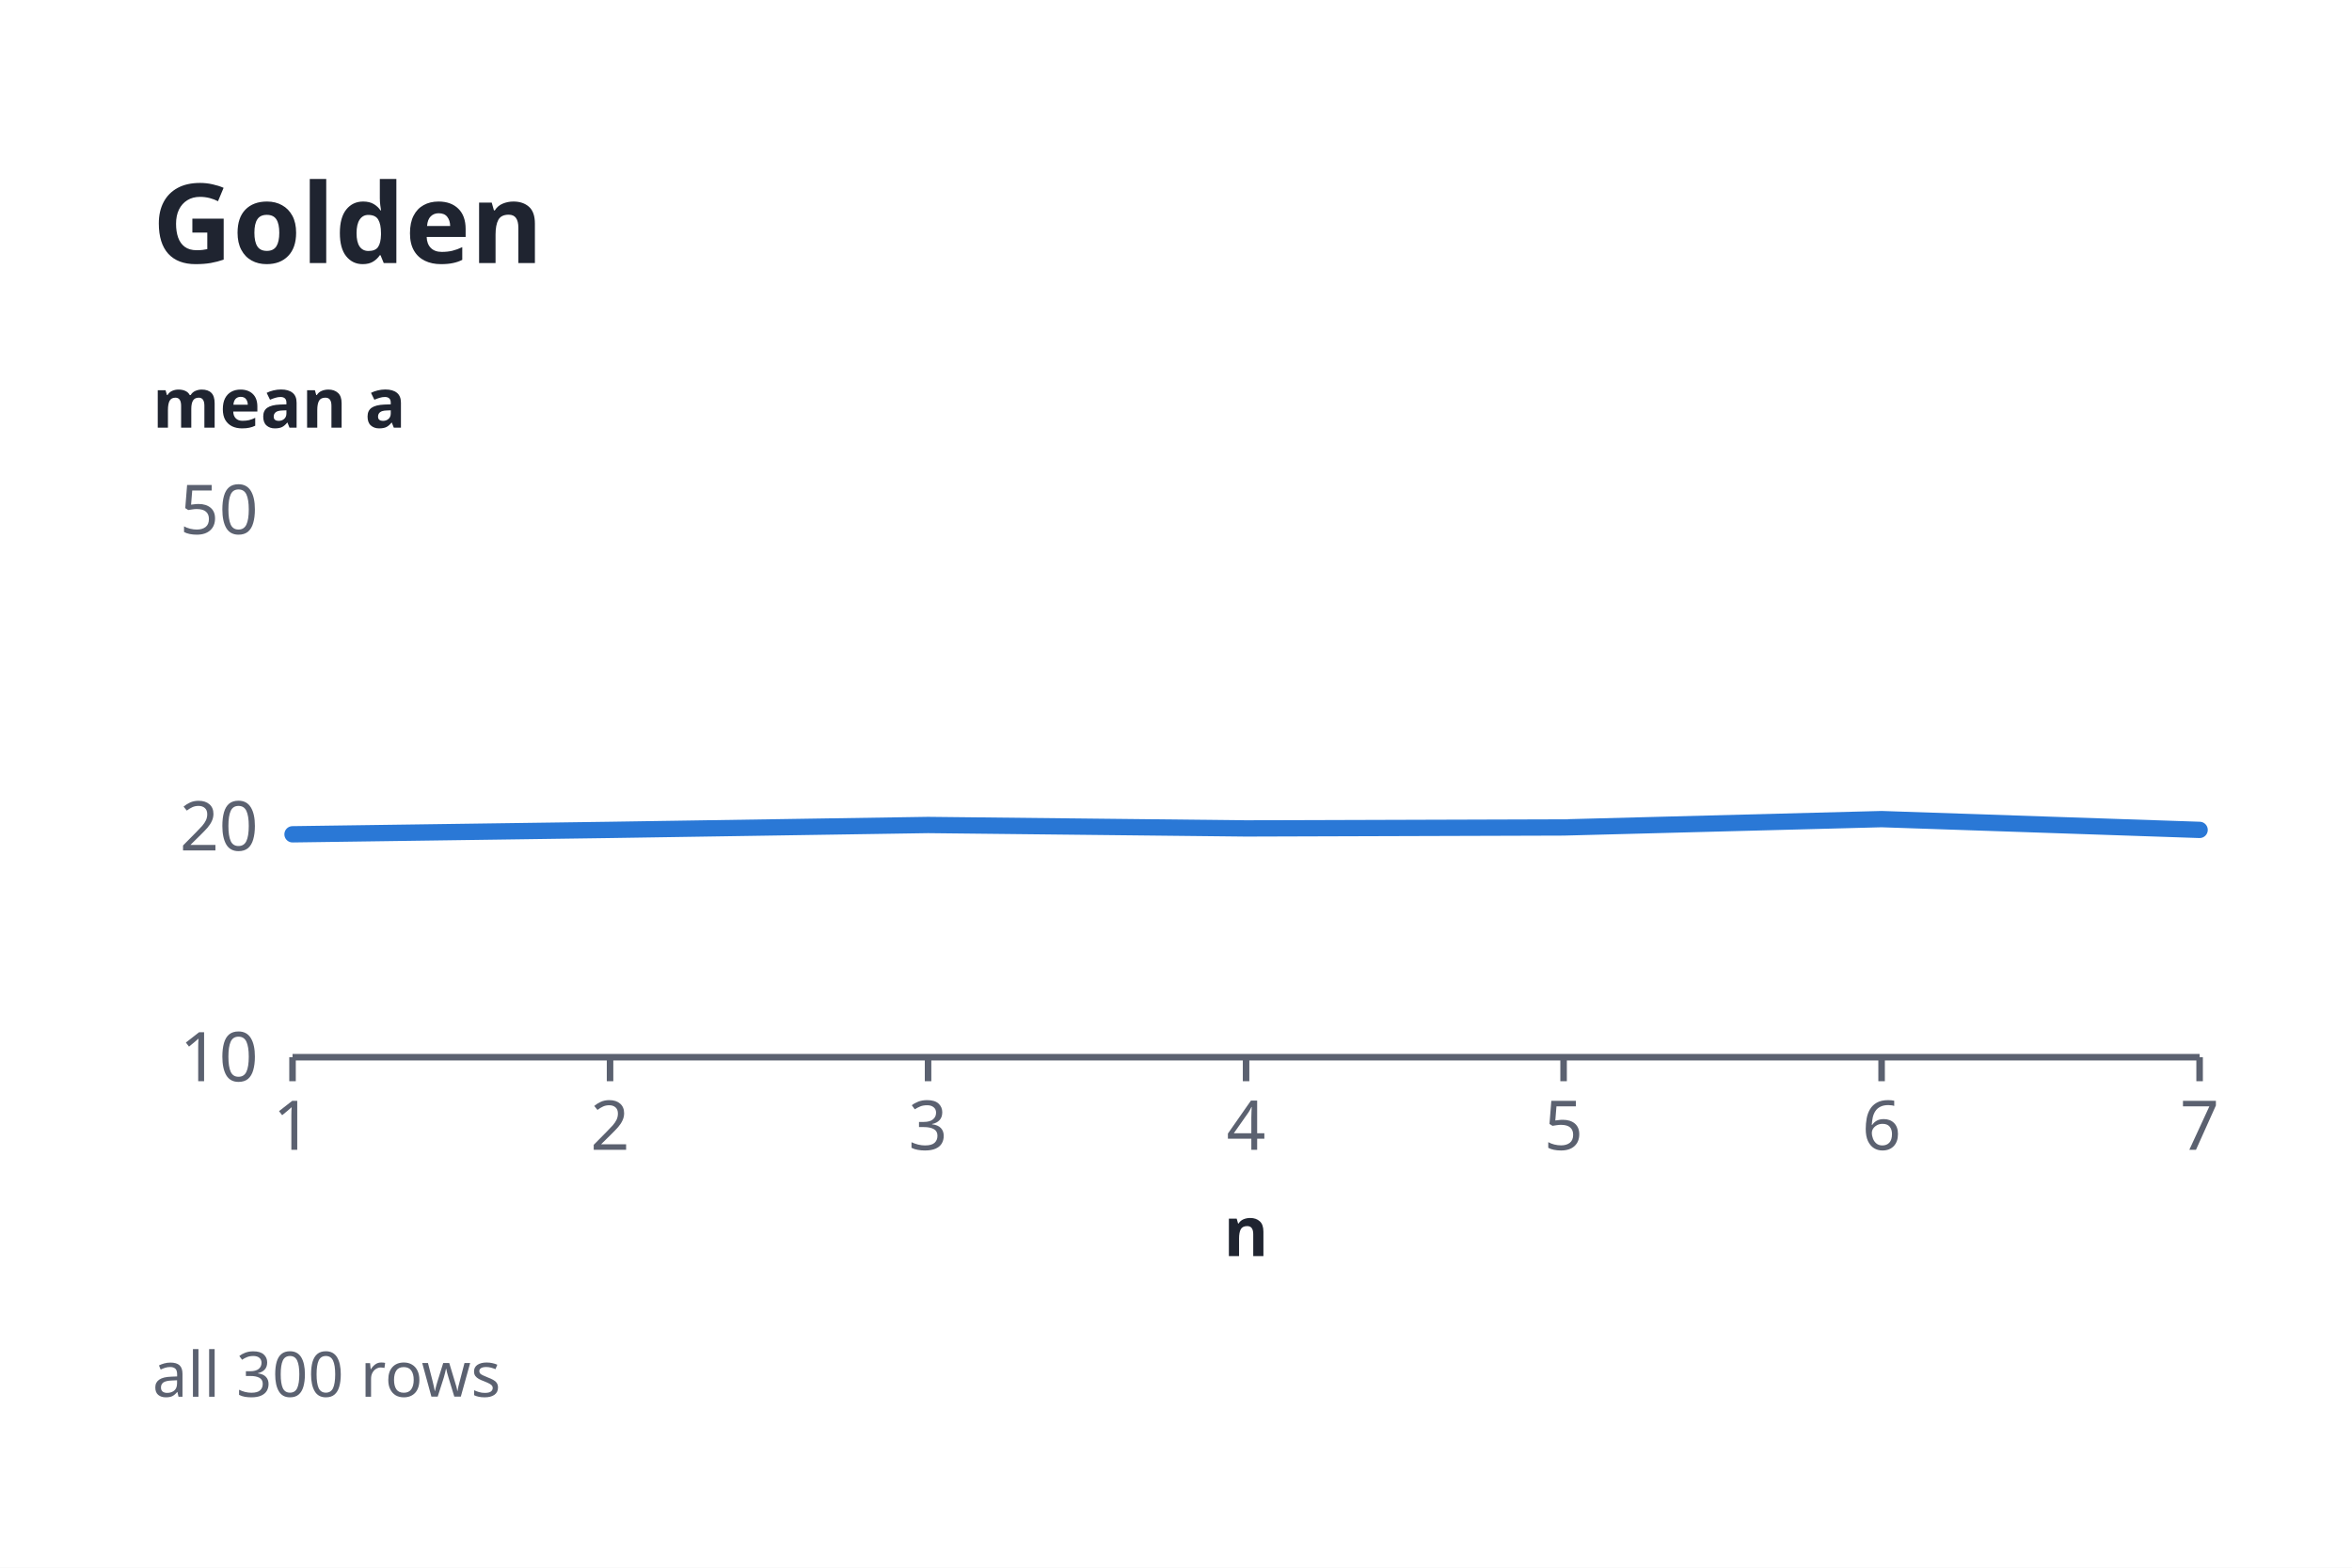
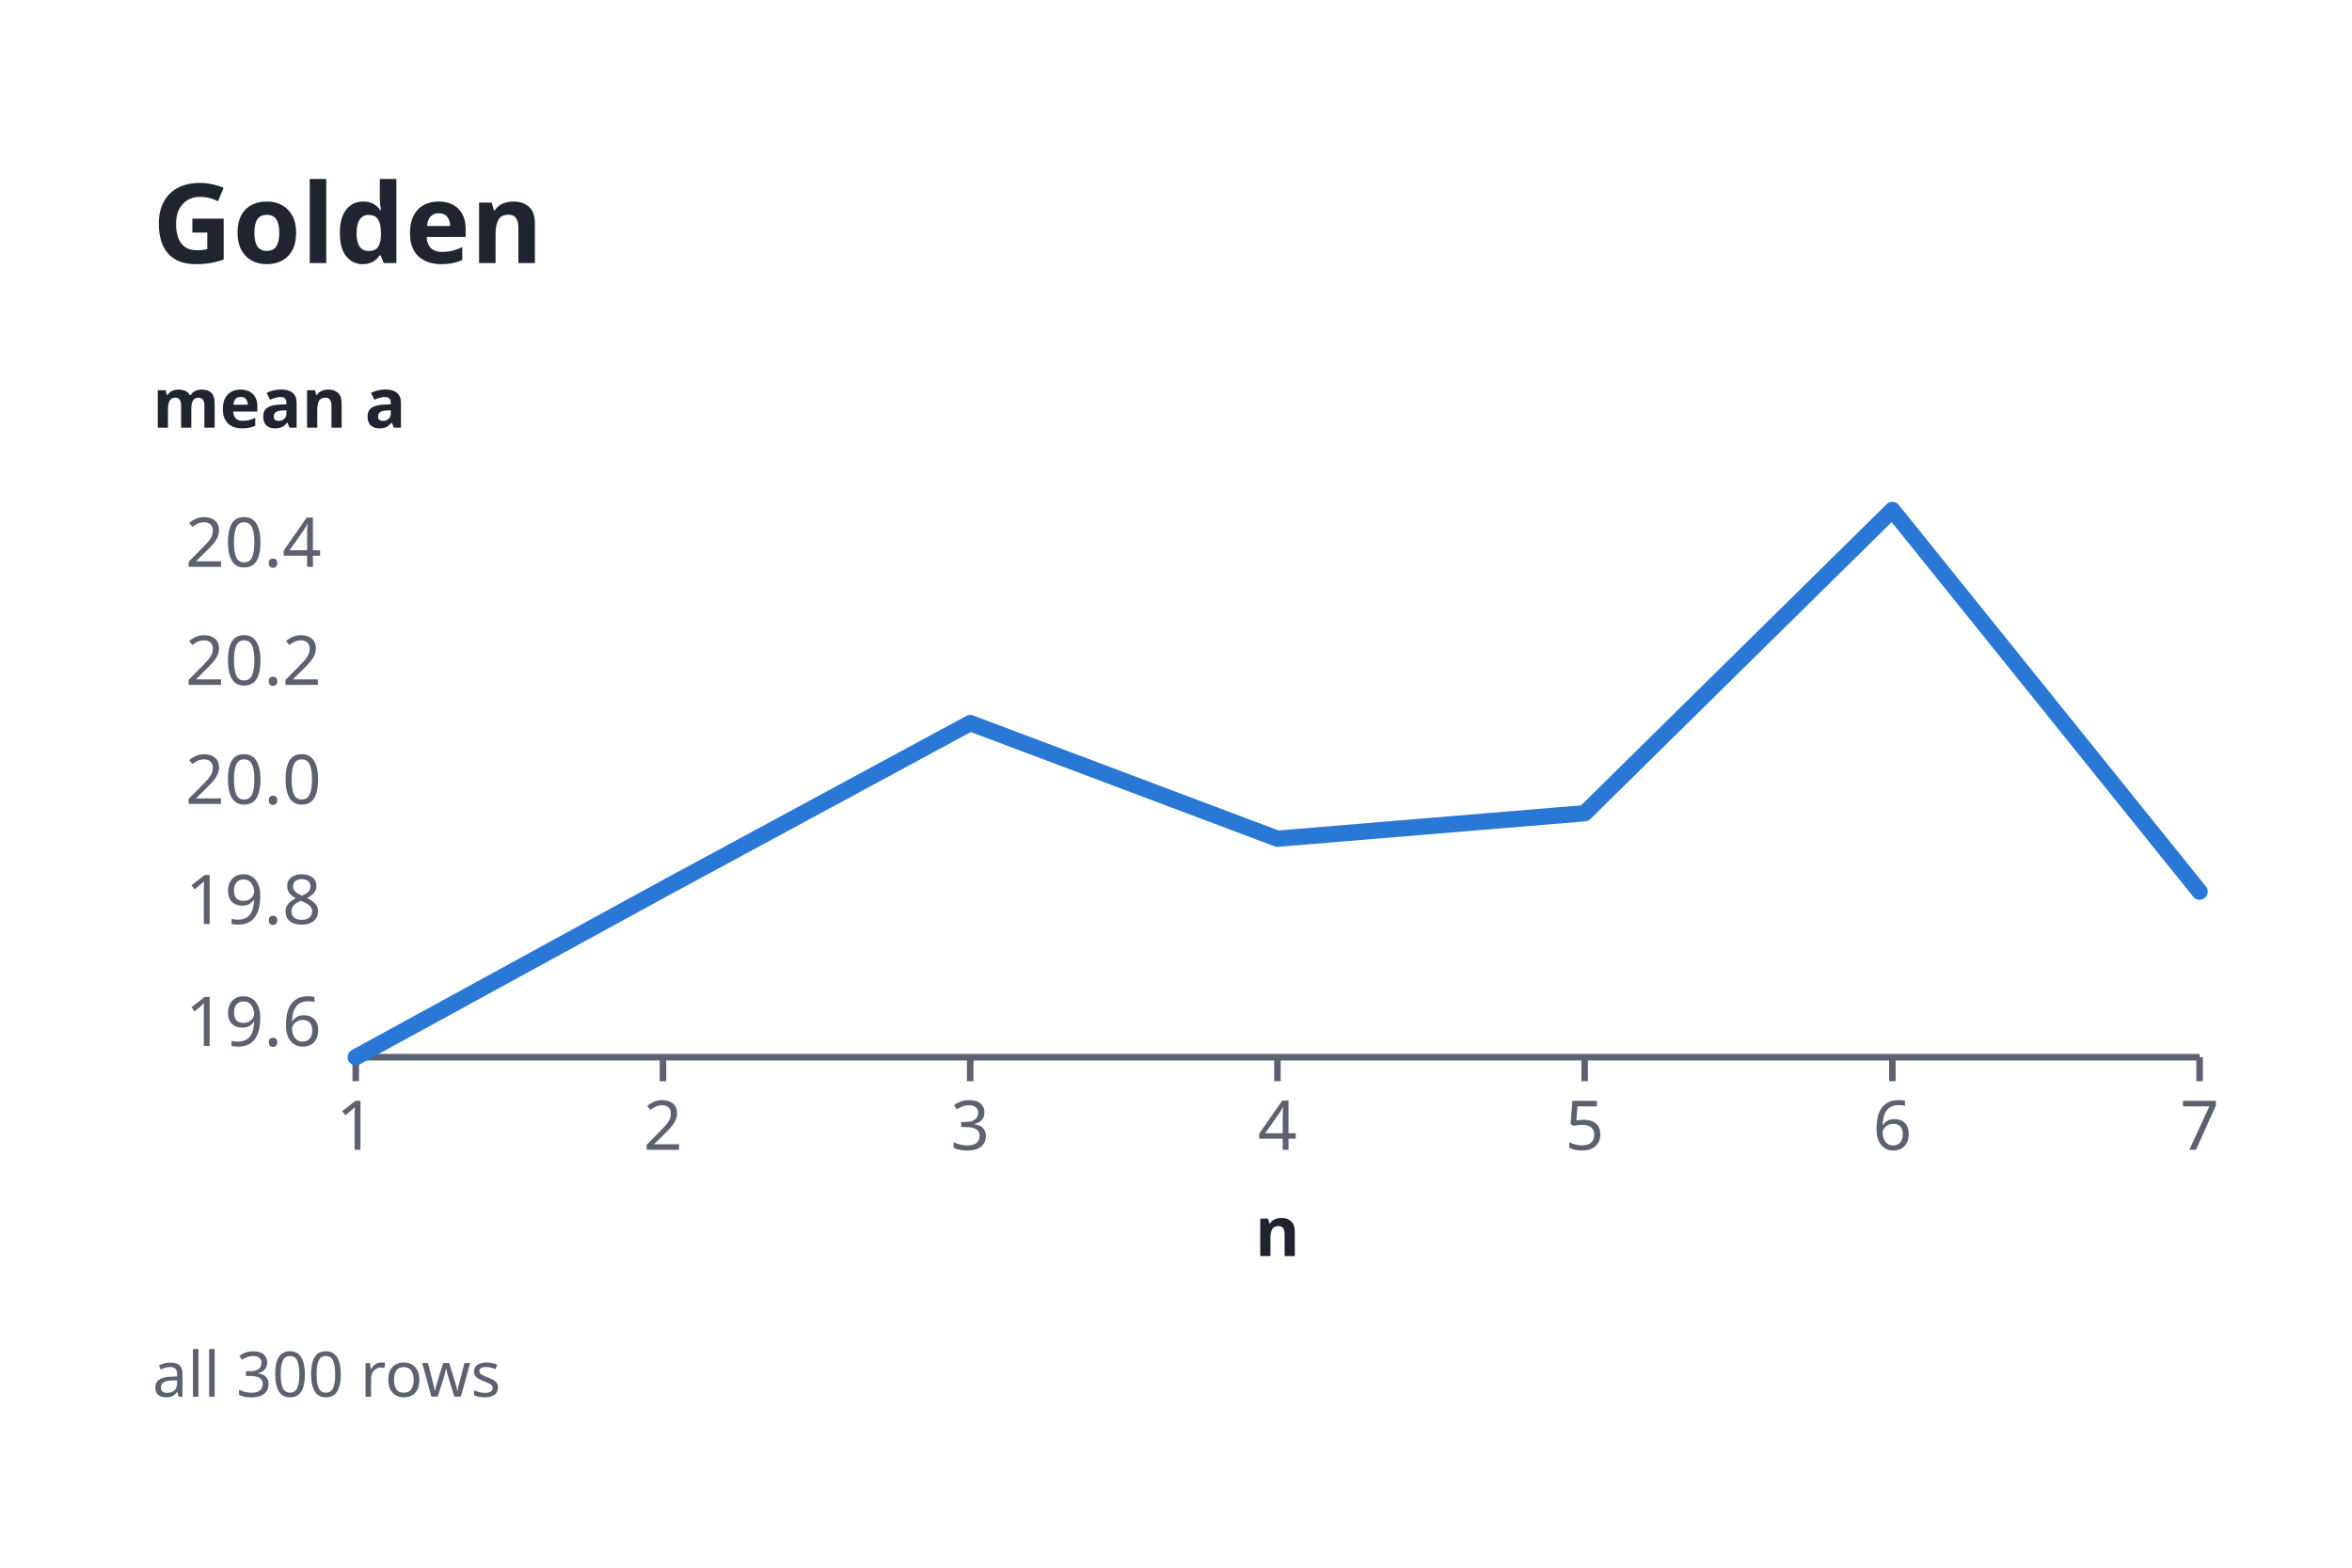
<svg xmlns="http://www.w3.org/2000/svg" width="480" height="320" viewBox="0 0 480 320" font-family="IBM Plex Sans">
  <rect x="0.00" y="0.00" width="480.00" height="320.00" fill="#ffffff" fill-opacity="1.00" />
  <text x="31.1" y="53.7" font-size="22.6" font-weight="600" text-anchor="start" fill="#1f2430">Golden</text>
  <text x="31.1" y="285.1" font-size="12.8" font-weight="400" text-anchor="start" fill="#5b6170">all 300 rows</text>
-   <text x="52.7" y="220.7" font-size="14.0" font-weight="400" text-anchor="end" fill="#5b6170">10</text>
-   <text x="52.7" y="173.6" font-size="14.0" font-weight="400" text-anchor="end" fill="#5b6170">20</text>
-   <text x="52.7" y="109.0" font-size="14.0" font-weight="400" text-anchor="end" fill="#5b6170">50</text>
-   <line x1="59.7" y1="215.8" x2="59.7" y2="220.7" stroke="#5b6170" stroke-width="1.33" />
-   <text x="59.7" y="234.7" font-size="14.0" font-weight="400" text-anchor="middle" fill="#5b6170">1</text>
-   <line x1="124.5" y1="215.8" x2="124.5" y2="220.7" stroke="#5b6170" stroke-width="1.33" />
-   <text x="124.5" y="234.7" font-size="14.0" font-weight="400" text-anchor="middle" fill="#5b6170">2</text>
-   <line x1="189.4" y1="215.8" x2="189.4" y2="220.7" stroke="#5b6170" stroke-width="1.33" />
-   <text x="189.4" y="234.7" font-size="14.0" font-weight="400" text-anchor="middle" fill="#5b6170">3</text>
-   <line x1="254.3" y1="215.8" x2="254.3" y2="220.7" stroke="#5b6170" stroke-width="1.33" />
-   <text x="254.3" y="234.7" font-size="14.0" font-weight="400" text-anchor="middle" fill="#5b6170">4</text>
-   <line x1="319.1" y1="215.8" x2="319.1" y2="220.7" stroke="#5b6170" stroke-width="1.33" />
-   <text x="319.1" y="234.7" font-size="14.0" font-weight="400" text-anchor="middle" fill="#5b6170">5</text>
-   <line x1="384.0" y1="215.8" x2="384.0" y2="220.7" stroke="#5b6170" stroke-width="1.33" />
-   <text x="384.0" y="234.7" font-size="14.0" font-weight="400" text-anchor="middle" fill="#5b6170">6</text>
+   <text x="65.6" y="213.5" font-size="14.0" font-weight="400" text-anchor="end" fill="#5b6170">19.6</text>
+   <text x="65.6" y="188.6" font-size="14.0" font-weight="400" text-anchor="end" fill="#5b6170">19.8</text>
+   <text x="65.6" y="164.1" font-size="14.0" font-weight="400" text-anchor="end" fill="#5b6170">20.0</text>
+   <text x="65.6" y="139.8" font-size="14.0" font-weight="400" text-anchor="end" fill="#5b6170">20.2</text>
+   <text x="65.6" y="115.7" font-size="14.0" font-weight="400" text-anchor="end" fill="#5b6170">20.4</text>
+   <line x1="72.6" y1="215.8" x2="72.6" y2="220.7" stroke="#5b6170" stroke-width="1.33" />
+   <text x="72.6" y="234.7" font-size="14.0" font-weight="400" text-anchor="middle" fill="#5b6170">1</text>
+   <line x1="135.3" y1="215.8" x2="135.3" y2="220.7" stroke="#5b6170" stroke-width="1.33" />
+   <text x="135.3" y="234.7" font-size="14.0" font-weight="400" text-anchor="middle" fill="#5b6170">2</text>
+   <line x1="198.0" y1="215.8" x2="198.0" y2="220.7" stroke="#5b6170" stroke-width="1.33" />
+   <text x="198.0" y="234.7" font-size="14.0" font-weight="400" text-anchor="middle" fill="#5b6170">3</text>
+   <line x1="260.7" y1="215.8" x2="260.7" y2="220.7" stroke="#5b6170" stroke-width="1.33" />
+   <text x="260.7" y="234.7" font-size="14.0" font-weight="400" text-anchor="middle" fill="#5b6170">4</text>
+   <line x1="323.4" y1="215.8" x2="323.4" y2="220.7" stroke="#5b6170" stroke-width="1.33" />
+   <text x="323.4" y="234.7" font-size="14.0" font-weight="400" text-anchor="middle" fill="#5b6170">5</text>
+   <line x1="386.2" y1="215.8" x2="386.2" y2="220.7" stroke="#5b6170" stroke-width="1.33" />
+   <text x="386.2" y="234.7" font-size="14.0" font-weight="400" text-anchor="middle" fill="#5b6170">6</text>
  <line x1="448.9" y1="215.8" x2="448.9" y2="220.7" stroke="#5b6170" stroke-width="1.33" />
  <text x="448.9" y="234.7" font-size="14.0" font-weight="400" text-anchor="middle" fill="#5b6170">7</text>
-   <line x1="59.7" y1="215.8" x2="448.9" y2="215.8" stroke="#5b6170" stroke-width="1.33" />
+   <line x1="72.6" y1="215.8" x2="448.9" y2="215.8" stroke="#5b6170" stroke-width="1.33" />
  <text x="31.1" y="87.3" font-size="14.0" font-weight="600" text-anchor="start" fill="#1f2430">mean a</text>
-   <text x="254.3" y="256.4" font-size="14.0" font-weight="600" text-anchor="middle" fill="#1f2430">n</text>
-   <polyline points="59.7,170.3 124.5,169.4 189.4,168.4 254.3,169.1 319.1,168.9 384.0,167.2 448.9,169.4" fill="none" stroke="#2a78d6" stroke-width="3.33" stroke-linejoin="round" stroke-linecap="round" />
+   <text x="260.7" y="256.4" font-size="14.0" font-weight="600" text-anchor="middle" fill="#1f2430">n</text>
+   <polyline points="72.6,215.8 135.3,181.5 198.0,147.6 260.7,171.2 323.4,166.0 386.2,104.1 448.9,182.0" fill="none" stroke="#2a78d6" stroke-width="3.33" stroke-linejoin="round" stroke-linecap="round" />
</svg>
